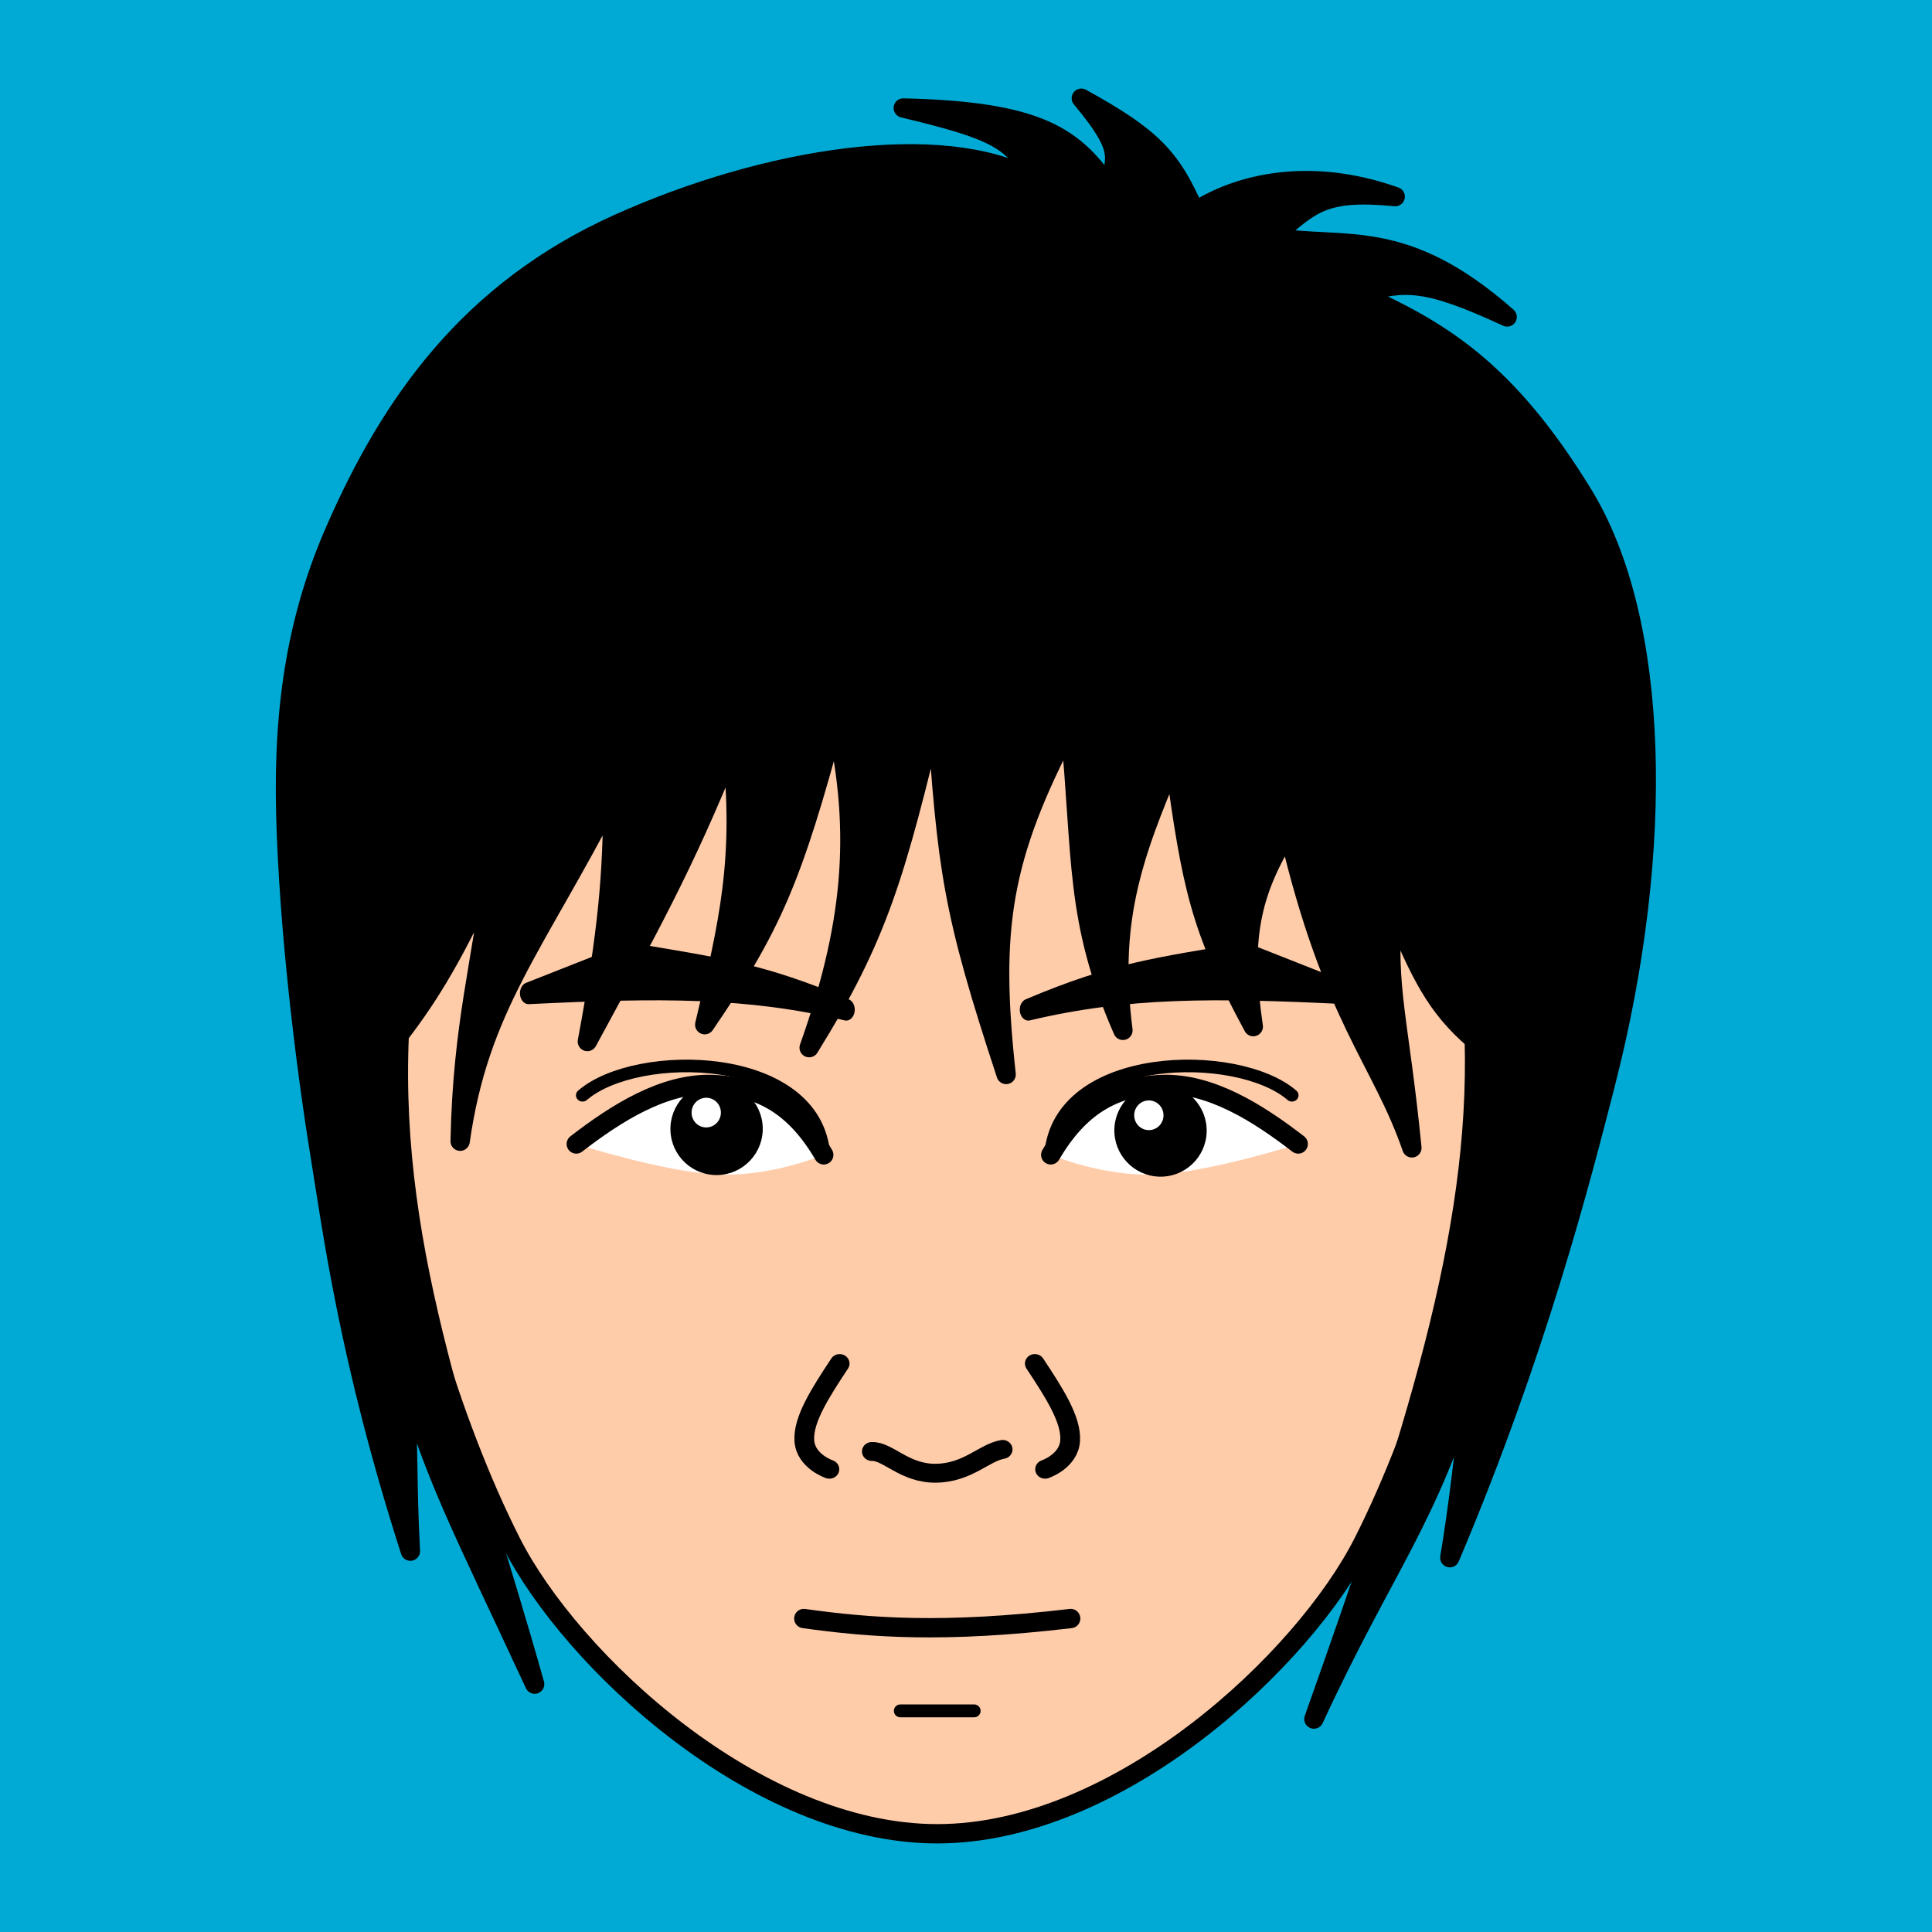
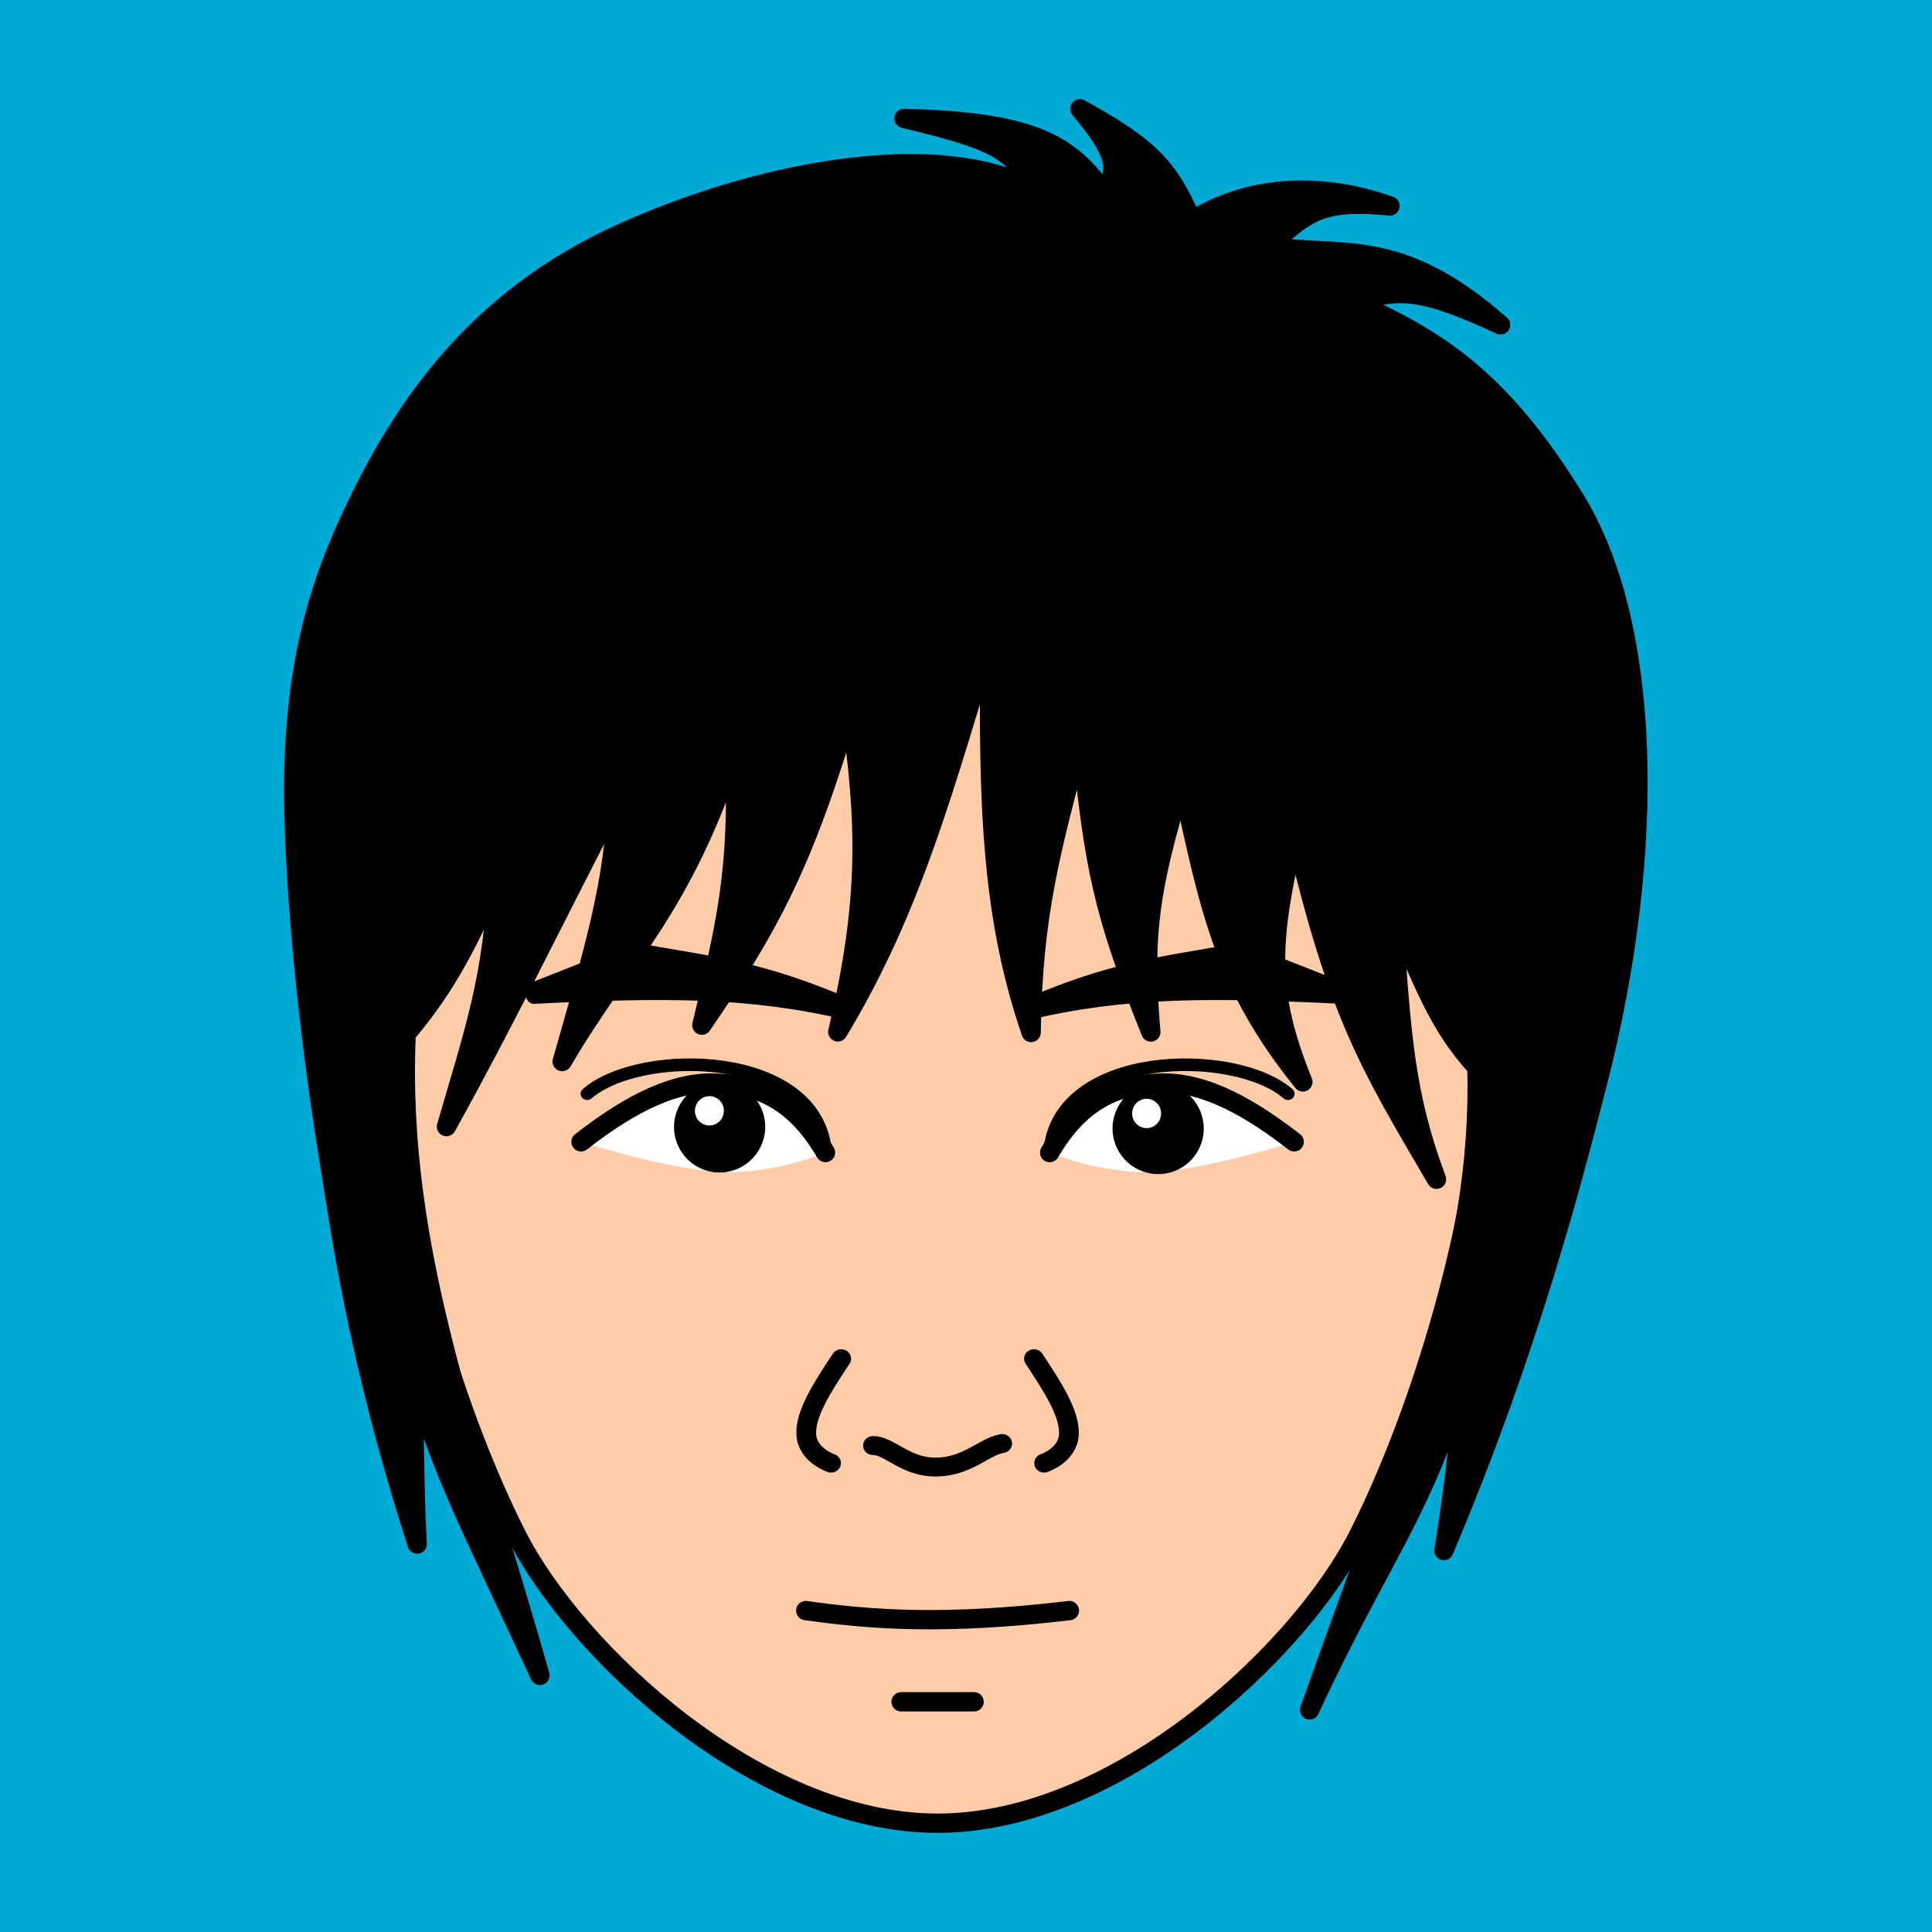
<svg xmlns="http://www.w3.org/2000/svg" width="300mm" height="300mm" viewBox="0 0 300 300" version="1.1" id="svg1" xml:space="preserve">
  <defs id="defs1" />
  <g id="layer1">
    <rect style="font-variation-settings:'wght' 900;fill:#00aad4;stroke:none;stroke-width:2;stroke-linecap:round;stroke-linejoin:round" id="rect4" width="300" height="300" x="0" y="0" />
  </g>
  <g id="layer2" style="display:inline;opacity:1">
-     <g id="g1-8" style="display:inline;stroke-width:3.138;stroke-dasharray:none" transform="matrix(0.9558089,0,0,0.9559374,2.162894,39.10503)">
-       <g id="g25-2" style="display:inline;stroke-width:3.138;stroke-dasharray:none">
-         <g id="g2-4" style="display:inline;opacity:1;stroke-width:3.138;stroke-dasharray:none">
-           <path style="display:inline;opacity:1;fill:#ffccaa;stroke:#000000;stroke-width:3.138;stroke-linecap:round;stroke-linejoin:round;stroke-miterlimit:9;stroke-dasharray:none" d="m 228,188 c 0,0 4.704,1.382 9.381,-4.929 4.677,-6.311 3.286,-15.863 5.286,-25.044 2,-9.181 5.74,-13.682 3.182,-18.222 -2.558,-4.54 -6.403,-2.389 -6.403,-2.389" id="path13-5" />
-           <path style="display:inline;opacity:1;fill:#ffccaa;stroke:#000000;stroke-width:3.138;stroke-linecap:round;stroke-linejoin:round;stroke-miterlimit:9;stroke-dasharray:none" d="m 72,188 c 0,0 -4.704,1.382 -9.381,-4.929 -4.677,-6.311 -3.286,-15.863 -5.286,-25.044 -2,-9.181 -5.74,-13.682 -3.182,-18.222 2.558,-4.54 6.403,-2.389 6.403,-2.389" id="path20-5" />
+     <g id="g1" style="display:inline;stroke-width:3.439" transform="matrix(0.9441529,0,0,0.9443152,3.965511,40.45328)">
+       <g id="g25" style="display:inline;stroke-width:3.177;stroke-dasharray:none">
+         <g id="g2" style="display:inline;opacity:1;stroke-width:3.177;stroke-dasharray:none">
+           <path style="display:inline;opacity:1;fill:#ffccaa;stroke:#000000;stroke-width:3.177;stroke-linecap:round;stroke-linejoin:round;stroke-miterlimit:9;stroke-dasharray:none" d="m 228,188 c 0,0 4.704,1.382 9.381,-4.929 4.677,-6.311 3.286,-15.863 5.286,-25.044 2,-9.181 5.74,-13.682 3.182,-18.222 -2.558,-4.54 -6.403,-2.389 -6.403,-2.389" id="path13" />
+           <path style="display:inline;opacity:1;fill:#ffccaa;stroke:#000000;stroke-width:3.177;stroke-linecap:round;stroke-linejoin:round;stroke-miterlimit:9;stroke-dasharray:none" d="m 72,188 c 0,0 -4.704,1.382 -9.381,-4.929 -4.677,-6.311 -3.286,-15.863 -5.286,-25.044 -2,-9.181 -5.74,-13.682 -3.182,-18.222 2.558,-4.54 6.403,-2.389 6.403,-2.389" id="path20" />
        </g>
-         <path id="path1-1" style="display:inline;opacity:1;fill:#ffccaa;stroke:#000000;stroke-width:3.138;stroke-linecap:round;stroke-linejoin:round;stroke-miterlimit:0;stroke-dasharray:none;paint-order:markers fill stroke" d="m 150,25 c -32.203,0 -58.316,17.1 -75,40 -15.547,21.339 -15.472,63.11 -14.061,77.947 1.839,19.337 9.95,47.172 19.855,66.701 9.695,19.116 39.765,47.316 69.206,47.316 29.441,0 59.511,-28.201 69.206,-47.316 9.905,-19.529 18.016,-47.364 19.855,-66.701 1.411,-14.837 1.486,-56.608 -14.061,-77.947 C 208.316,42.1 182.203,25 150,25 Z" />
+         <path id="path1" style="display:inline;opacity:1;fill:#ffccaa;stroke:#000000;stroke-width:3.177;stroke-linecap:round;stroke-linejoin:round;stroke-miterlimit:0;stroke-dasharray:none;paint-order:markers fill stroke" d="m 150,25 c -32.203,0 -58.316,17.1 -75,40 -15.547,21.339 -15.472,63.11 -14.061,77.947 1.839,19.337 9.95,47.172 19.855,66.701 9.695,19.116 39.765,47.316 69.206,47.316 29.441,0 59.511,-28.201 69.206,-47.316 9.905,-19.529 18.016,-47.364 19.855,-66.701 1.411,-14.837 1.486,-56.608 -14.061,-77.947 C 208.316,42.1 182.203,25 150,25 Z" />
      </g>
-       <g id="g21-7" style="display:inline;stroke-width:3.138;stroke-dasharray:none" transform="translate(2.655604,-5.167873)">
-         <g id="g3-1" style="opacity:1;stroke-width:3.138;stroke-dasharray:none" transform="rotate(3.061468,146.9991,110.1801)">
-           <path style="display:inline;opacity:1;fill:#ffffff;stroke:none;stroke-width:3.138;stroke-linecap:round;stroke-linejoin:round;stroke-miterlimit:0;stroke-dasharray:none;paint-order:markers fill stroke" d="m 131.159,152.757 c -5.012,-7.591 -10.749,-10.569 -18.633,-10.445 -7.885,0.124 -15.4,5.484 -21.61,10.829 0,0 14.424,3.79 23.194,3.722 8.77,-0.068 17.049,-4.106 17.049,-4.106 z" id="path19-1" />
-           <ellipse style="display:inline;opacity:1;fill:#000000;stroke:none;stroke-width:3.138;stroke-linecap:round;stroke-linejoin:round;stroke-miterlimit:0;stroke-dasharray:none;paint-order:markers fill stroke" id="circle15-5" cx="100.38" cy="158.787" transform="matrix(0.9962087,-0.08699544,0.08532365,0.9963533,0,0)" rx="7.5" ry="7.5" />
-           <path style="display:inline;opacity:1;fill:none;stroke:#000000;stroke-width:3.138;stroke-linecap:round;stroke-linejoin:round;stroke-miterlimit:0;stroke-dasharray:none;paint-order:markers fill stroke" d="m 131.159,152.757 c -5.012,-7.591 -10.749,-10.569 -18.633,-10.445 -7.885,0.124 -15.4,5.484 -21.61,10.829" id="path15-2" />
-           <ellipse style="display:inline;opacity:1;fill:#ffffff;stroke:none;stroke-width:3.138;stroke-linecap:round;stroke-linejoin:round;stroke-miterlimit:0;stroke-dasharray:none;paint-order:markers fill stroke" id="ellipse21-7" cx="98.849" cy="156.13" transform="matrix(0.9961703,-0.08743453,0.08491174,0.9963885,0,0)" rx="2.381" ry="2.412" />
-           <path style="display:inline;opacity:1;fill:none;stroke:#000000;stroke-width:2.052;stroke-linecap:round;stroke-linejoin:round;stroke-miterlimit:0;stroke-dasharray:none;paint-order:markers fill stroke" d="M 168.437,146.682 C 169.679,129.741 197.545,129.342 206,137" id="path7-6" transform="matrix(-1.041219,0.05568813,0.05326107,0.9958392,298.7054,-2.713743)" />
+       <g id="g21" style="display:inline;stroke-width:3.177;stroke-dasharray:none" transform="translate(2.655604,-5.167873)">
+         <g id="g3" style="opacity:1;stroke-width:3.177;stroke-dasharray:none" transform="rotate(3.061468,146.9991,110.1801)">
+           <path style="display:inline;opacity:1;fill:#ffffff;stroke:none;stroke-width:3.177;stroke-linecap:round;stroke-linejoin:round;stroke-miterlimit:0;stroke-dasharray:none;paint-order:markers fill stroke" d="m 131.159,152.757 c -5.012,-7.591 -10.749,-10.569 -18.633,-10.445 -7.885,0.124 -15.4,5.484 -21.61,10.829 0,0 14.424,3.79 23.194,3.722 8.77,-0.068 17.049,-4.106 17.049,-4.106 z" id="path19" />
+           <ellipse style="display:inline;opacity:1;fill:#000000;stroke:none;stroke-width:3.177;stroke-linecap:round;stroke-linejoin:round;stroke-miterlimit:0;stroke-dasharray:none;paint-order:markers fill stroke" id="circle15" cx="100.38" cy="158.787" transform="matrix(0.9962087,-0.08699544,0.08532365,0.9963533,0,0)" rx="7.5" ry="7.5" />
+           <path style="display:inline;opacity:1;fill:none;stroke:#000000;stroke-width:3.177;stroke-linecap:round;stroke-linejoin:round;stroke-miterlimit:0;stroke-dasharray:none;paint-order:markers fill stroke" d="m 131.159,152.757 c -5.012,-7.591 -10.749,-10.569 -18.633,-10.445 -7.885,0.124 -15.4,5.484 -21.61,10.829" id="path15" />
+           <ellipse style="display:inline;opacity:1;fill:#ffffff;stroke:none;stroke-width:3.177;stroke-linecap:round;stroke-linejoin:round;stroke-miterlimit:0;stroke-dasharray:none;paint-order:markers fill stroke" id="ellipse21" cx="98.849" cy="156.13" transform="matrix(0.9961703,-0.08743453,0.08491174,0.9963885,0,0)" rx="2.381" ry="2.412" />
+           <path style="display:inline;opacity:1;fill:none;stroke:#000000;stroke-width:2.077;stroke-linecap:round;stroke-linejoin:round;stroke-miterlimit:0;stroke-dasharray:none;paint-order:markers fill stroke" d="M 168.437,146.682 C 169.679,129.741 197.545,129.342 206,137" id="path7" transform="matrix(-1.041219,0.05568813,0.05326107,0.9958392,298.7054,-2.713743)" />
        </g>
-         <g id="g5-1" style="opacity:1;stroke-width:3.138;stroke-dasharray:none" transform="matrix(-0.9985728,0.05340727,0.05340727,0.9985728,288.5946,-7.693573)">
-           <path style="display:inline;opacity:1;fill:#ffffff;stroke:none;stroke-width:3.138;stroke-linecap:round;stroke-linejoin:round;stroke-miterlimit:0;stroke-dasharray:none;paint-order:markers fill stroke" d="m 131.159,152.757 c -5.012,-7.591 -10.749,-10.569 -18.633,-10.445 -7.885,0.124 -15.4,5.484 -21.61,10.829 0,0 14.424,3.79 23.194,3.722 8.77,-0.068 17.049,-4.106 17.049,-4.106 z" id="path4-4" />
-           <ellipse style="display:inline;opacity:1;fill:#000000;stroke:none;stroke-width:3.138;stroke-linecap:round;stroke-linejoin:round;stroke-miterlimit:0;stroke-dasharray:none;paint-order:markers fill stroke" id="ellipse4-2" cx="99.947" cy="159.036" transform="matrix(0.9962087,-0.08699544,0.08532365,0.9963533,0,0)" rx="7.5" ry="7.5" />
-           <path style="display:inline;opacity:1;fill:none;stroke:#000000;stroke-width:3.138;stroke-linecap:round;stroke-linejoin:round;stroke-miterlimit:0;stroke-dasharray:none;paint-order:markers fill stroke" d="m 131.159,152.757 c -5.012,-7.591 -10.749,-10.569 -18.633,-10.445 -7.885,0.124 -15.4,5.484 -21.61,10.829" id="path5-3" />
-           <ellipse style="display:inline;opacity:1;fill:#ffffff;stroke:none;stroke-width:3.138;stroke-linecap:round;stroke-linejoin:round;stroke-miterlimit:0;stroke-dasharray:none;paint-order:markers fill stroke" id="ellipse5-2" cx="101.985" cy="156.673" transform="matrix(0.9961703,-0.08743453,0.08491174,0.9963885,0,0)" rx="2.381" ry="2.412" />
-           <path style="display:inline;opacity:1;fill:none;stroke:#000000;stroke-width:2.052;stroke-linecap:round;stroke-linejoin:round;stroke-miterlimit:0;stroke-dasharray:none;paint-order:markers fill stroke" d="M 168.437,146.682 C 169.679,129.741 197.545,129.342 206,137" id="path3-2" transform="matrix(-1.041219,0.05568813,0.05326107,0.9958392,298.7054,-2.713739)" />
+         <g id="g5" style="opacity:1;stroke-width:3.177;stroke-dasharray:none" transform="matrix(-0.9985728,0.05340727,0.05340727,0.9985728,288.5946,-7.693573)">
+           <path style="display:inline;opacity:1;fill:#ffffff;stroke:none;stroke-width:3.177;stroke-linecap:round;stroke-linejoin:round;stroke-miterlimit:0;stroke-dasharray:none;paint-order:markers fill stroke" d="m 131.159,152.757 c -5.012,-7.591 -10.749,-10.569 -18.633,-10.445 -7.885,0.124 -15.4,5.484 -21.61,10.829 0,0 14.424,3.79 23.194,3.722 8.77,-0.068 17.049,-4.106 17.049,-4.106 z" id="path4" />
+           <ellipse style="display:inline;opacity:1;fill:#000000;stroke:none;stroke-width:3.177;stroke-linecap:round;stroke-linejoin:round;stroke-miterlimit:0;stroke-dasharray:none;paint-order:markers fill stroke" id="ellipse4" cx="99.947" cy="159.036" transform="matrix(0.9962087,-0.08699544,0.08532365,0.9963533,0,0)" rx="7.5" ry="7.5" />
+           <path style="display:inline;opacity:1;fill:none;stroke:#000000;stroke-width:3.177;stroke-linecap:round;stroke-linejoin:round;stroke-miterlimit:0;stroke-dasharray:none;paint-order:markers fill stroke" d="m 131.159,152.757 c -5.012,-7.591 -10.749,-10.569 -18.633,-10.445 -7.885,0.124 -15.4,5.484 -21.61,10.829" id="path5" />
+           <ellipse style="display:inline;opacity:1;fill:#ffffff;stroke:none;stroke-width:3.177;stroke-linecap:round;stroke-linejoin:round;stroke-miterlimit:0;stroke-dasharray:none;paint-order:markers fill stroke" id="ellipse5" cx="101.985" cy="156.673" transform="matrix(0.9961703,-0.08743453,0.08491174,0.9963885,0,0)" rx="2.381" ry="2.412" />
+           <path style="display:inline;opacity:1;fill:none;stroke:#000000;stroke-width:2.077;stroke-linecap:round;stroke-linejoin:round;stroke-miterlimit:0;stroke-dasharray:none;paint-order:markers fill stroke" d="M 168.437,146.682 C 169.679,129.741 197.545,129.342 206,137" id="path3" transform="matrix(-1.041219,0.05568813,0.05326107,0.9958392,298.7054,-2.713739)" />
        </g>
      </g>
-       <g id="g22-1" style="display:inline;stroke-width:3.1;stroke-dasharray:none" transform="matrix(1.035032,0,0,0.9903581,-5.654518,1.851529)">
-         <path style="display:inline;opacity:1;fill:none;stroke:#000000;stroke-width:3.1;stroke-linecap:round;stroke-linejoin:round;stroke-miterlimit:0;stroke-dasharray:none;paint-order:markers fill stroke" d="m 135.069,180.469 c -3.088,4.879 -5.734,9.193 -5.546,12.616 0.188,3.424 3.934,4.723 3.934,4.723" id="path10-6" />
-         <path style="display:inline;opacity:1;fill:none;stroke:#000000;stroke-width:3.1;stroke-linecap:round;stroke-linejoin:round;stroke-miterlimit:0;stroke-dasharray:none;paint-order:markers fill stroke" d="m 165.703,180.469 c 3.088,4.879 5.734,9.193 5.546,12.616 -0.188,3.424 -3.934,4.723 -3.934,4.723" id="path17-8" />
-         <path style="display:inline;fill:none;stroke:#000000;stroke-width:3.1;stroke-linecap:round;stroke-linejoin:round;stroke-miterlimit:0;stroke-dasharray:none;paint-order:markers fill stroke" d="m 140.122,194.893 c 2.565,-0.065 5.15,3.662 10.114,3.568 4.963,-0.094 7.528,-3.393 10.415,-3.908" id="path18-5" />
+       <g id="g22" style="display:inline;stroke-width:3.138;stroke-dasharray:none" transform="matrix(1.035032,0,0,0.9903581,-5.654518,1.851529)">
+         <path style="display:inline;opacity:1;fill:none;stroke:#000000;stroke-width:3.138;stroke-linecap:round;stroke-linejoin:round;stroke-miterlimit:0;stroke-dasharray:none;paint-order:markers fill stroke" d="m 135.069,180.469 c -3.088,4.879 -5.734,9.193 -5.546,12.616 0.188,3.424 3.934,4.723 3.934,4.723" id="path10" />
+         <path style="display:inline;opacity:1;fill:none;stroke:#000000;stroke-width:3.138;stroke-linecap:round;stroke-linejoin:round;stroke-miterlimit:0;stroke-dasharray:none;paint-order:markers fill stroke" d="m 165.703,180.469 c 3.088,4.879 5.734,9.193 5.546,12.616 -0.188,3.424 -3.934,4.723 -3.934,4.723" id="path17" />
+         <path style="display:inline;fill:none;stroke:#000000;stroke-width:3.138;stroke-linecap:round;stroke-linejoin:round;stroke-miterlimit:0;stroke-dasharray:none;paint-order:markers fill stroke" d="m 140.122,194.893 c 2.565,-0.065 5.15,3.662 10.114,3.568 4.963,-0.094 7.528,-3.393 10.415,-3.908" id="path18" />
      </g>
-       <g id="g23-7" style="display:inline;stroke-width:2.787;stroke-dasharray:none" transform="matrix(1,0,0,1.268516,6.556921,-38.60978)">
-         <path style="display:inline;fill:#000000;stroke:#000000;stroke-width:2.787;stroke-linecap:round;stroke-linejoin:round;stroke-miterlimit:0;stroke-dasharray:none;paint-order:markers fill stroke" d="m 158.241,127.483 c 14.111,-4.714 21.114,-5.295 35.202,-7.201 l 16.399,5.098 c -21.514,-0.827 -35.581,-0.9 -51.601,2.103 z" id="path16-6" />
-         <path style="display:inline;fill:#000000;stroke:#000000;stroke-width:2.787;stroke-linecap:round;stroke-linejoin:round;stroke-miterlimit:0;stroke-dasharray:none;paint-order:markers fill stroke" d="m 128.646,127.483 c -14.111,-4.714 -21.114,-5.295 -35.202,-7.201 l -16.399,5.098 c 21.514,-0.827 35.581,-0.9 51.601,2.103 z" id="path8-1" />
+       <g id="g23" style="display:inline;stroke-width:2.821;stroke-dasharray:none" transform="matrix(1,0,0,1.268516,6.556921,-38.60978)">
+         <path style="display:inline;fill:#000000;stroke:#000000;stroke-width:2.821;stroke-linecap:round;stroke-linejoin:round;stroke-miterlimit:0;stroke-dasharray:none;paint-order:markers fill stroke" d="m 158.241,127.483 c 14.111,-4.714 21.114,-5.295 35.202,-7.201 l 16.399,5.098 c -21.514,-0.827 -35.581,-0.9 -51.601,2.103 z" id="path16" />
+         <path style="display:inline;fill:#000000;stroke:#000000;stroke-width:2.821;stroke-linecap:round;stroke-linejoin:round;stroke-miterlimit:0;stroke-dasharray:none;paint-order:markers fill stroke" d="m 128.646,127.483 c -14.111,-4.714 -21.114,-5.295 -35.202,-7.201 l -16.399,5.098 c 21.514,-0.827 35.581,-0.9 51.601,2.103 z" id="path8" />
      </g>
-       <g id="g24-8" style="display:inline;opacity:1;stroke-width:3.138;stroke-dasharray:none">
-         <path id="path22-9" style="display:inline;opacity:1;fill:#000000;stroke:#000000;stroke-width:3.138;stroke-linecap:round;stroke-linejoin:round;stroke-miterlimit:0;stroke-dasharray:none;paint-order:markers fill stroke" d="m 144.483,-23.366 c 14.289,3.441 18.213,5.068 21.043,11.547 -14.781,-7.989 -43.119,-3.64 -67.309,7.242 C 74.027,6.304 61.236,24.575 52.217,45.173 c -5.947,13.581 -8.509,27.808 -8.055,46.027 0.454,18.218 3.128,40.463 5.541,55.286 1.976,12.139 4.712,33.519 14.702,64.572 -0.62,-12.502 -0.188,-13.981 -0.952,-29.675 3.996,16.088 9.761,26.673 21.144,51.274 C 73.754,194.032 61,163.444 62.598,127.174 c 5.183,-6.767 9.067,-13.276 15.076,-26.335 -1.636,14.815 -4.797,24.58 -5.182,43.63 3.086,-21.739 12.035,-31.423 24.819,-56.176 -0.055,13.054 -0.796,21.913 -4.153,39.982 9.596,-17.712 15.693,-28.464 23.46,-47.844 2.027,17.999 -0.463,28.577 -4.392,45.111 10.911,-15.988 14.213,-23.492 21.233,-49.681 4.328,18.903 2.55,34.229 -4.268,53.41 11.378,-18.358 14.017,-28.099 20.628,-55.44 1.771,26.59 2.621,33.188 11.373,59.797 -2.566,-23.583 -0.928,-35.149 10.358,-56.582 2.108,21.396 0.695,31.283 8.616,49.416 -2.155,-17.153 1.071,-27.529 8.317,-44.214 2.868,21.06 4.216,27.583 12.861,43.608 -2.044,-14.04 -0.593,-21.652 5.735,-31.764 7.13,30.361 15.056,37.036 20.031,51.457 -2.029,-20.639 -4.274,-25.934 -3.112,-38.86 4.518,10.631 6.913,15.812 13.247,21.278 0.889,31.791 -9.664,64.168 -26.055,110.363 11.769,-25.422 18.391,-31.7 25.959,-56.637 -1.586,13.873 -2.446,21.878 -3.876,30.427 14.109,-33.294 21.337,-61.575 25.315,-77.109 9.743,-38.043 8.871,-75.174 -3.709,-95.665 C 242.298,18.855 231.599,12.736 218.515,6.776 225.973,4.669 229.313,4.433 242.587,10.58 225.77,-4.258 216.325,-0.433 204.468,-2.368 c 6.25,-5.339 8.111,-7.752 19.932,-6.601 -13.798,-4.913 -25.453,-2.184 -32.559,2.45 -3.817,-8.845 -7.012,-12.154 -18.438,-18.433 7.946,9.468 4.809,9.73 4.826,14.994 -5.859,-8.793 -11.63,-12.884 -33.746,-13.407 z" />
+       <g id="g24" style="display:inline;opacity:1;stroke-width:3.177;stroke-dasharray:none">
+         <path id="path22" style="display:inline;opacity:1;fill:#000000;stroke:#000000;stroke-width:3.177;stroke-linecap:round;stroke-linejoin:round;stroke-miterlimit:0;stroke-dasharray:none;paint-order:markers fill stroke" d="m 144.483,-23.366 c 14.289,3.441 18.213,5.068 21.043,11.547 -14.781,-7.989 -43.119,-3.64 -67.309,7.242 C 74.027,6.304 61.236,24.575 52.217,45.173 c -5.947,13.581 -8.509,27.808 -8.055,46.027 0.454,18.218 3.128,40.463 5.541,55.286 1.976,12.139 4.712,33.519 14.702,64.572 -0.62,-12.502 -0.188,-13.981 -0.952,-29.675 3.996,16.088 9.761,26.673 21.144,51.274 C 73.754,194.032 61,163.444 62.598,127.174 c 5.045,-5.99 9.558,-12.76 15.076,-26.335 -0.71,17.064 -3.889,25.909 -8.448,41.573 10.056,-18.164 15.301,-29.366 28.084,-54.119 -0.452,14.377 -3.971,25.485 -9.047,43.422 10.39,-17.712 19.529,-24.628 28.354,-51.283 0.837,19.983 -1.455,28.776 -5.384,45.309 10.911,-15.988 16.609,-26.029 24.377,-52.312 2.773,19.3 3.047,31.913 -2.02,53.41 12.648,-20.922 17.776,-41.542 25.058,-64.735 -0.442,27.806 0.316,46.132 6.737,64.832 0.275,-19.927 3.326,-29.957 8.183,-48.79 2.108,21.396 3.579,28.99 11.5,48.714 -1.406,-16.405 -0.09,-23.81 5.097,-41.243 4.683,21.929 7.249,33.765 19.911,49.451 -5.948,-14.701 -5.586,-22.893 -1.282,-41.072 7.13,30.361 12.361,38.44 23.259,57.077 -5.084,-13.566 -5.816,-23.371 -7.132,-43.458 5.005,10.942 7.222,17.952 13.776,25.049 0.889,31.791 -11.119,59.472 -27.511,105.666 11.769,-25.422 18.391,-31.7 25.959,-56.637 -1.586,13.873 -2.446,21.878 -3.876,30.427 14.109,-33.294 21.337,-61.575 25.315,-77.109 9.743,-38.043 8.871,-75.174 -3.709,-95.665 C 242.298,18.855 231.599,12.736 218.515,6.776 225.973,4.669 229.313,4.433 242.587,10.58 225.77,-4.258 216.325,-0.433 204.468,-2.368 c 6.25,-5.339 8.111,-7.752 19.932,-6.601 -13.798,-4.913 -25.453,-2.184 -32.559,2.45 -3.817,-8.845 -7.012,-12.154 -18.438,-18.433 7.946,9.468 4.809,9.73 4.826,14.994 -5.859,-8.793 -11.63,-12.884 -33.746,-13.407 z" />
      </g>
-       <g id="g26-2" style="stroke-width:3.138;stroke-dasharray:none">
-         <path style="display:inline;opacity:1;fill:none;stroke:#000000;stroke-width:2.092;stroke-linecap:round;stroke-linejoin:round;stroke-miterlimit:0;stroke-dasharray:none;paint-order:markers fill stroke" d="m 144,237 h 12" id="path9-7" />
-         <path style="display:inline;fill:none;stroke:#000000;stroke-width:3.138;stroke-linecap:round;stroke-linejoin:round;stroke-miterlimit:0;stroke-dasharray:none;paint-order:markers fill stroke" d="m 128.323,222 c 10.66,1.495 22.697,2.446 43.354,0" id="path6-9" />
+       <g id="g26" style="stroke-width:3.177;stroke-dasharray:none">
+         <path style="display:inline;opacity:1;fill:none;stroke:#000000;stroke-width:3.177;stroke-linecap:round;stroke-linejoin:round;stroke-miterlimit:0;stroke-dasharray:none;paint-order:markers fill stroke" d="m 144,237 h 12" id="path9" />
+         <path style="display:inline;fill:none;stroke:#000000;stroke-width:3.177;stroke-linecap:round;stroke-linejoin:round;stroke-miterlimit:0;stroke-dasharray:none;paint-order:markers fill stroke" d="m 128.323,222 c 10.66,1.495 22.697,2.446 43.354,0" id="path6" />
      </g>
    </g>
  </g>
</svg>
